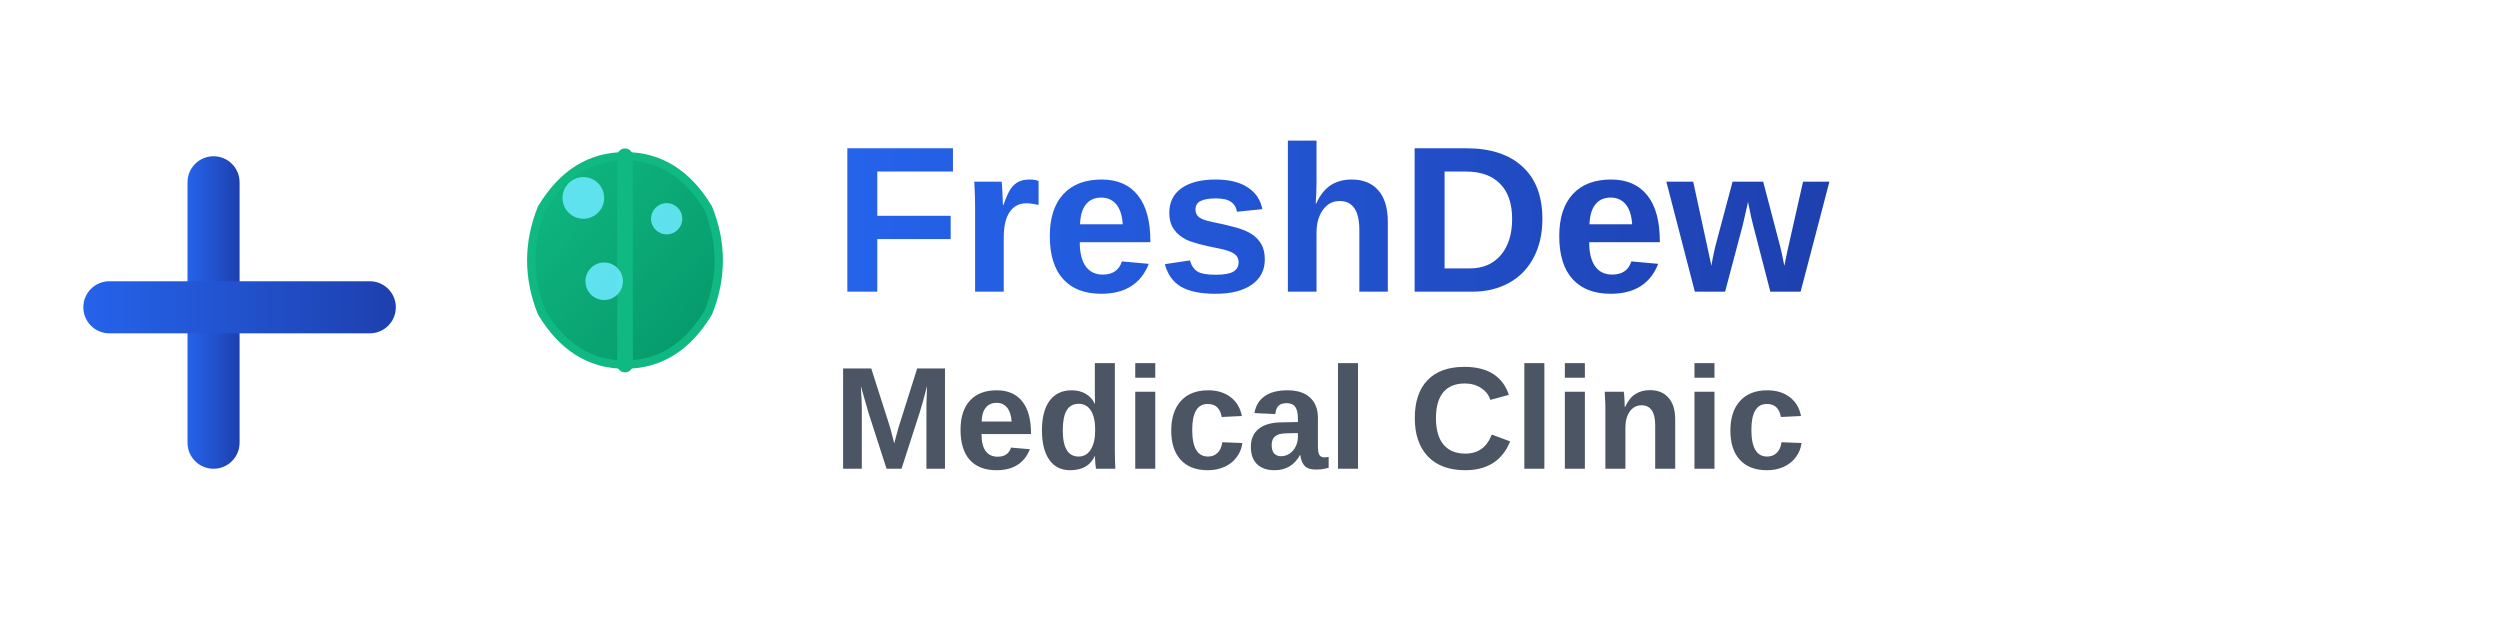
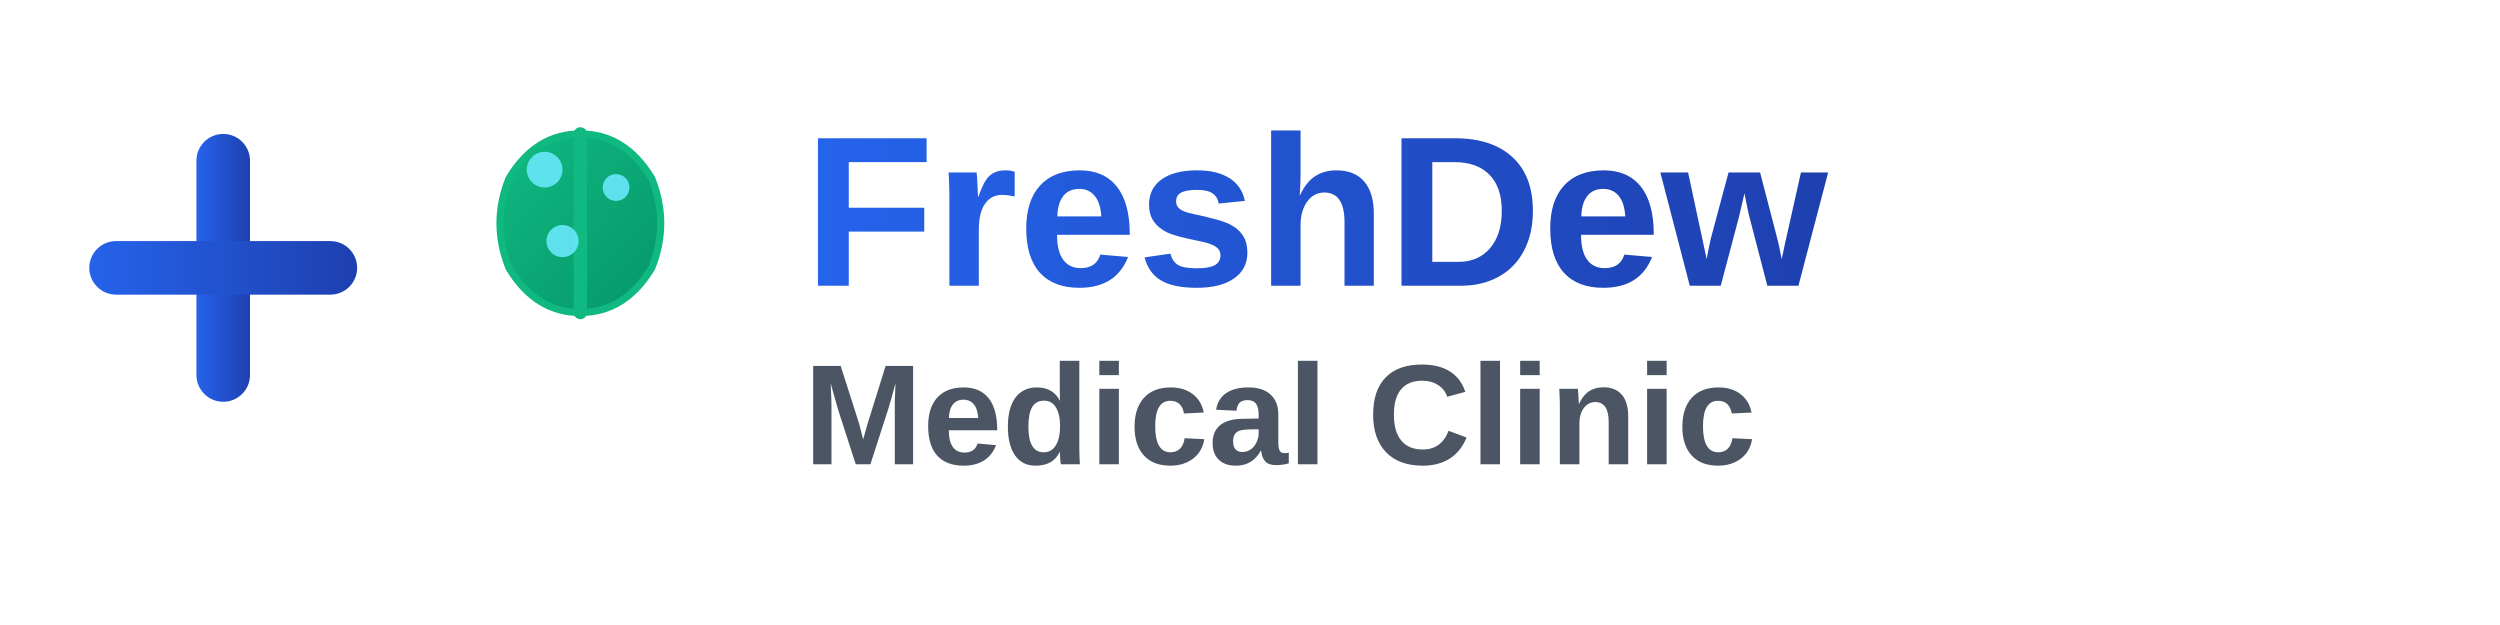
- <svg xmlns="http://www.w3.org/2000/svg" width="240" height="60" viewBox="0 0 240 60">
+ <svg xmlns="http://www.w3.org/2000/svg" width="280" height="70" viewBox="0 0 280 70">
  <defs>
    <linearGradient id="logoGradient" x1="0%" y1="0%" x2="100%" y2="0%">
      <stop offset="0%" style="stop-color:#2563eb;stop-opacity:1" />
      <stop offset="100%" style="stop-color:#1e40af;stop-opacity:1" />
    </linearGradient>
    <linearGradient id="leafGradient" x1="0%" y1="0%" x2="100%" y2="100%">
      <stop offset="0%" style="stop-color:#10b981;stop-opacity:1" />
      <stop offset="100%" style="stop-color:#059669;stop-opacity:1" />
    </linearGradient>
  </defs>
-   <g transform="translate(8, 15)">
-     <rect x="10" y="0" width="5" height="30" fill="url(#logoGradient)" rx="2.5" />
-     <rect x="0" y="12" width="30" height="5" fill="url(#logoGradient)" rx="2.5" />
+   <g transform="translate(10, 15)">
+     <rect x="12" y="0" width="6" height="30" fill="url(#logoGradient)" rx="3" />
+     <rect x="0" y="12" width="30" height="6" fill="url(#logoGradient)" rx="3" />
  </g>
-   <g transform="translate(45, 12)">
+   <g transform="translate(50, 12)">
    <path d="M 15 3 Q 10 3 7 8 Q 5 13 7 18 Q 10 23 15 23 Q 20 23 23 18 Q 25 13 23 8 Q 20 3 15 3 Z" fill="url(#leafGradient)" stroke="#10b981" stroke-width="0.8" />
    <path d="M 15 3 L 15 23" stroke="#10b981" stroke-width="1.5" stroke-linecap="round" />
    <circle cx="11" cy="7" r="2" fill="#67e8f9" opacity="0.9" />
    <circle cx="19" cy="9" r="1.5" fill="#67e8f9" opacity="0.9" />
    <circle cx="13" cy="15" r="1.8" fill="#67e8f9" opacity="0.9" />
  </g>
-   <text x="80" y="28" font-family="Arial, sans-serif" font-size="20" font-weight="700" fill="url(#logoGradient)">
+   <text x="90" y="32" font-family="Arial, sans-serif" font-size="24" font-weight="700" fill="url(#logoGradient)">
    FreshDew
  </text>
-   <text x="80" y="45" font-family="Arial, sans-serif" font-size="14" font-weight="600" fill="#4b5563">
+   <text x="90" y="52" font-family="Arial, sans-serif" font-size="16" font-weight="600" fill="#4b5563">
    Medical Clinic
  </text>
</svg>
